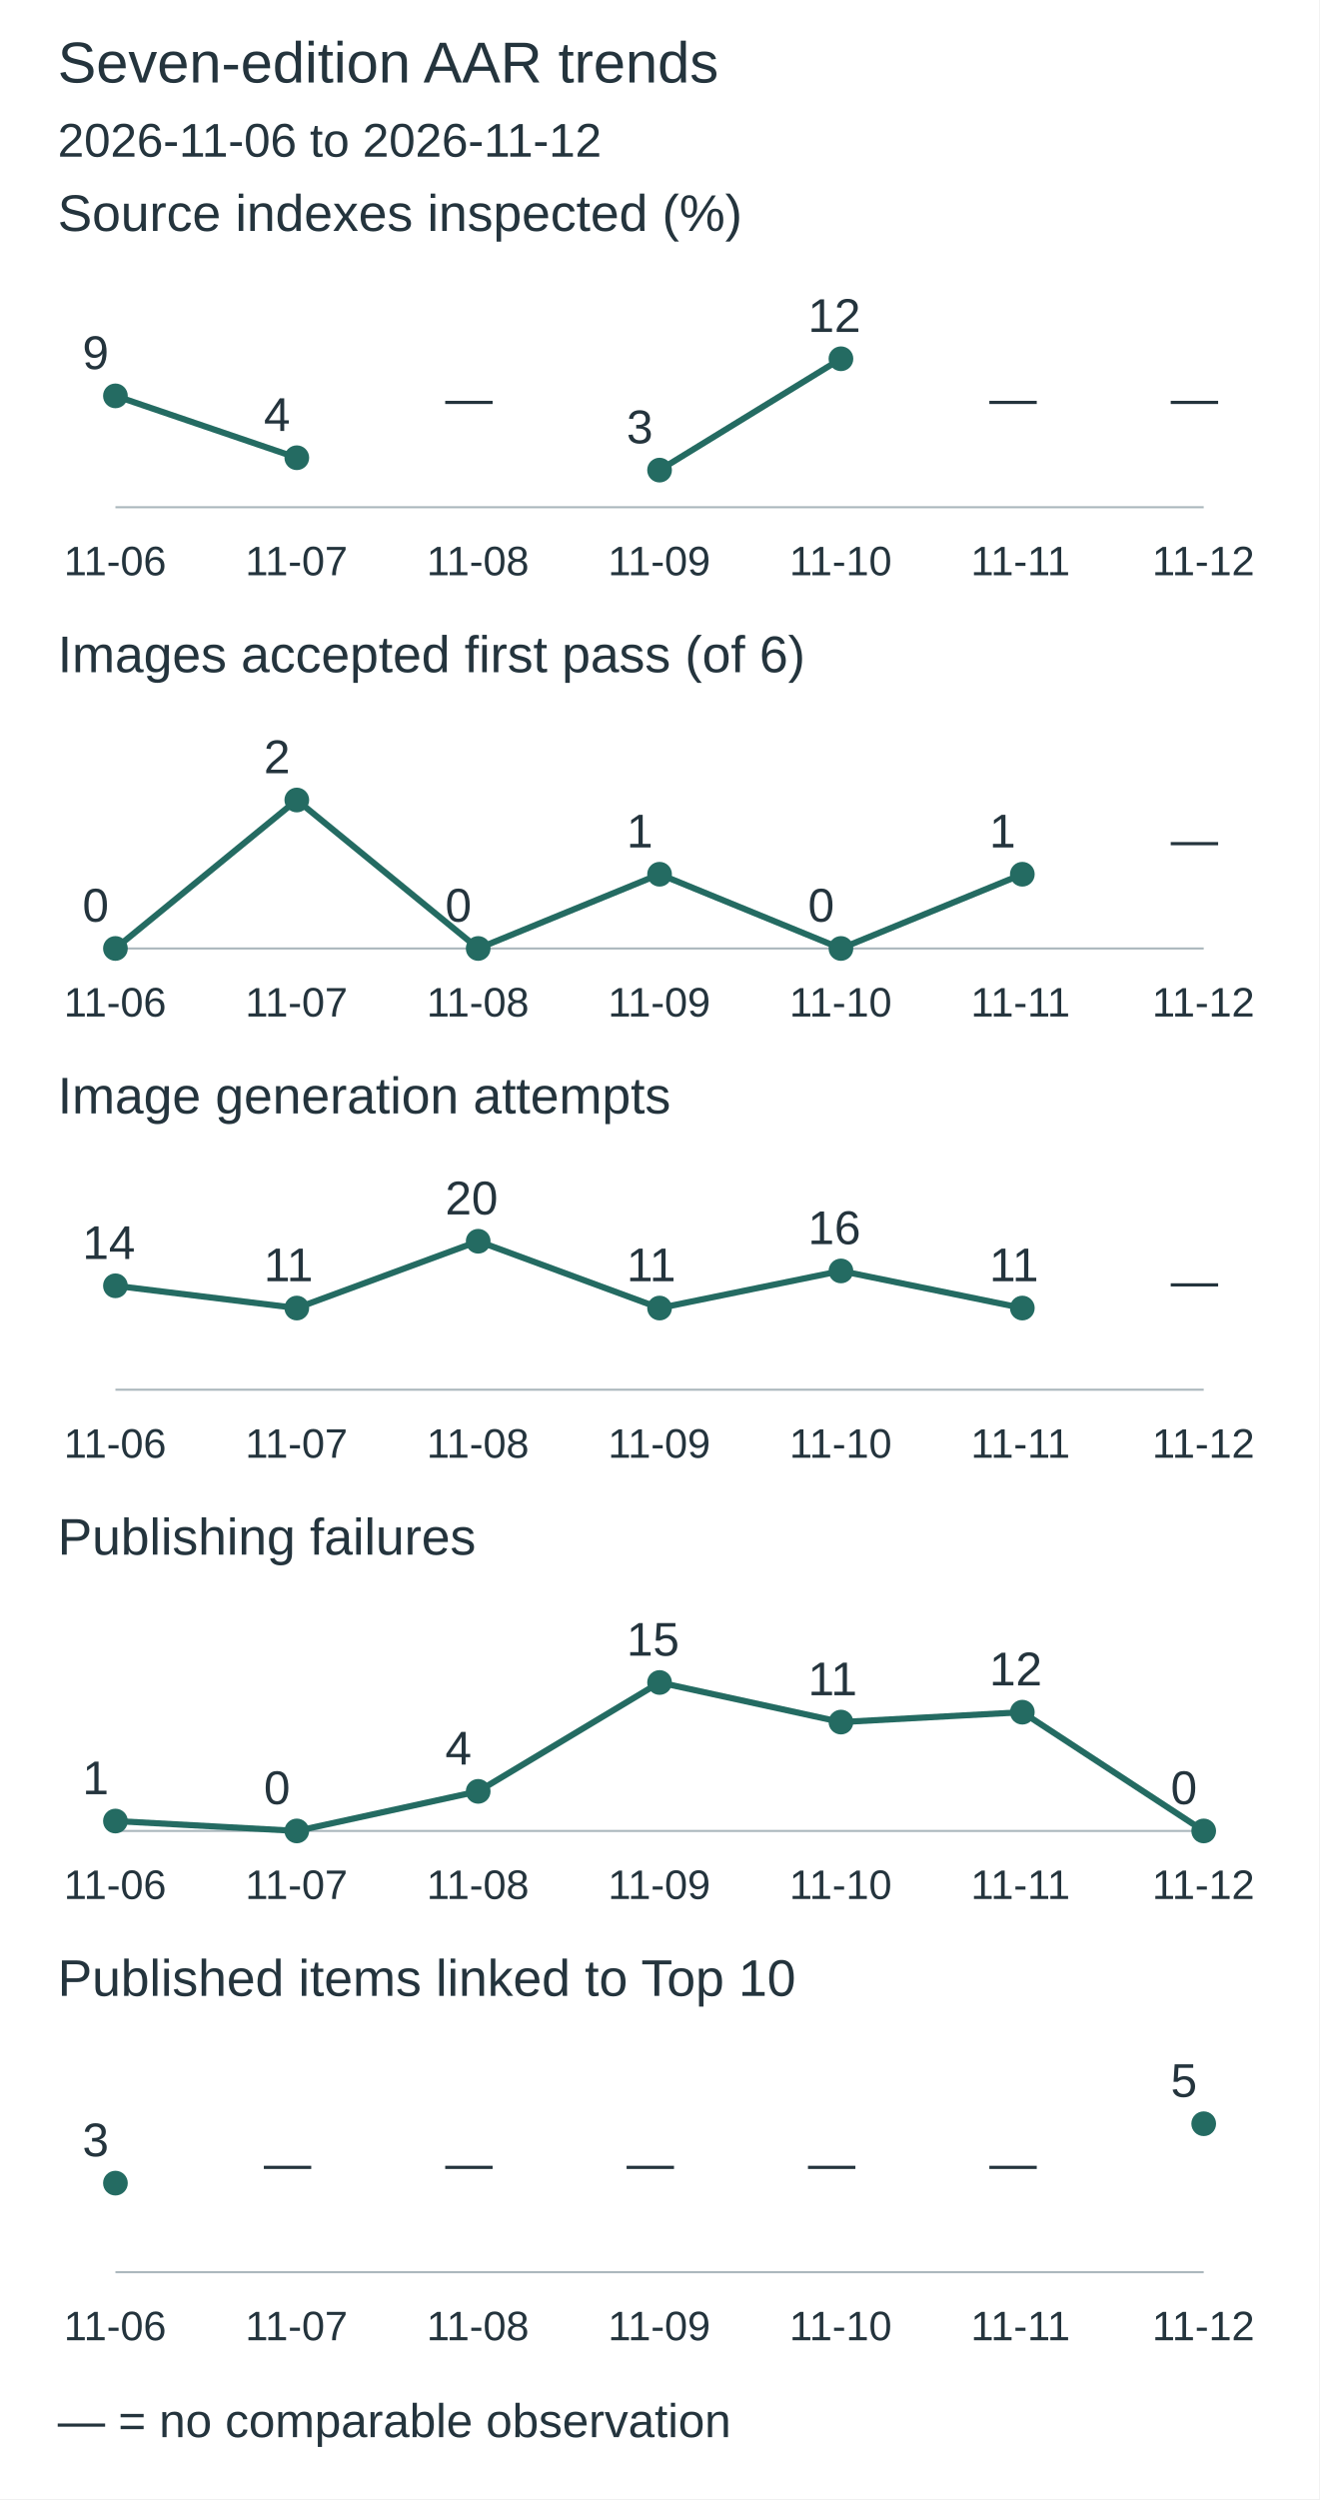
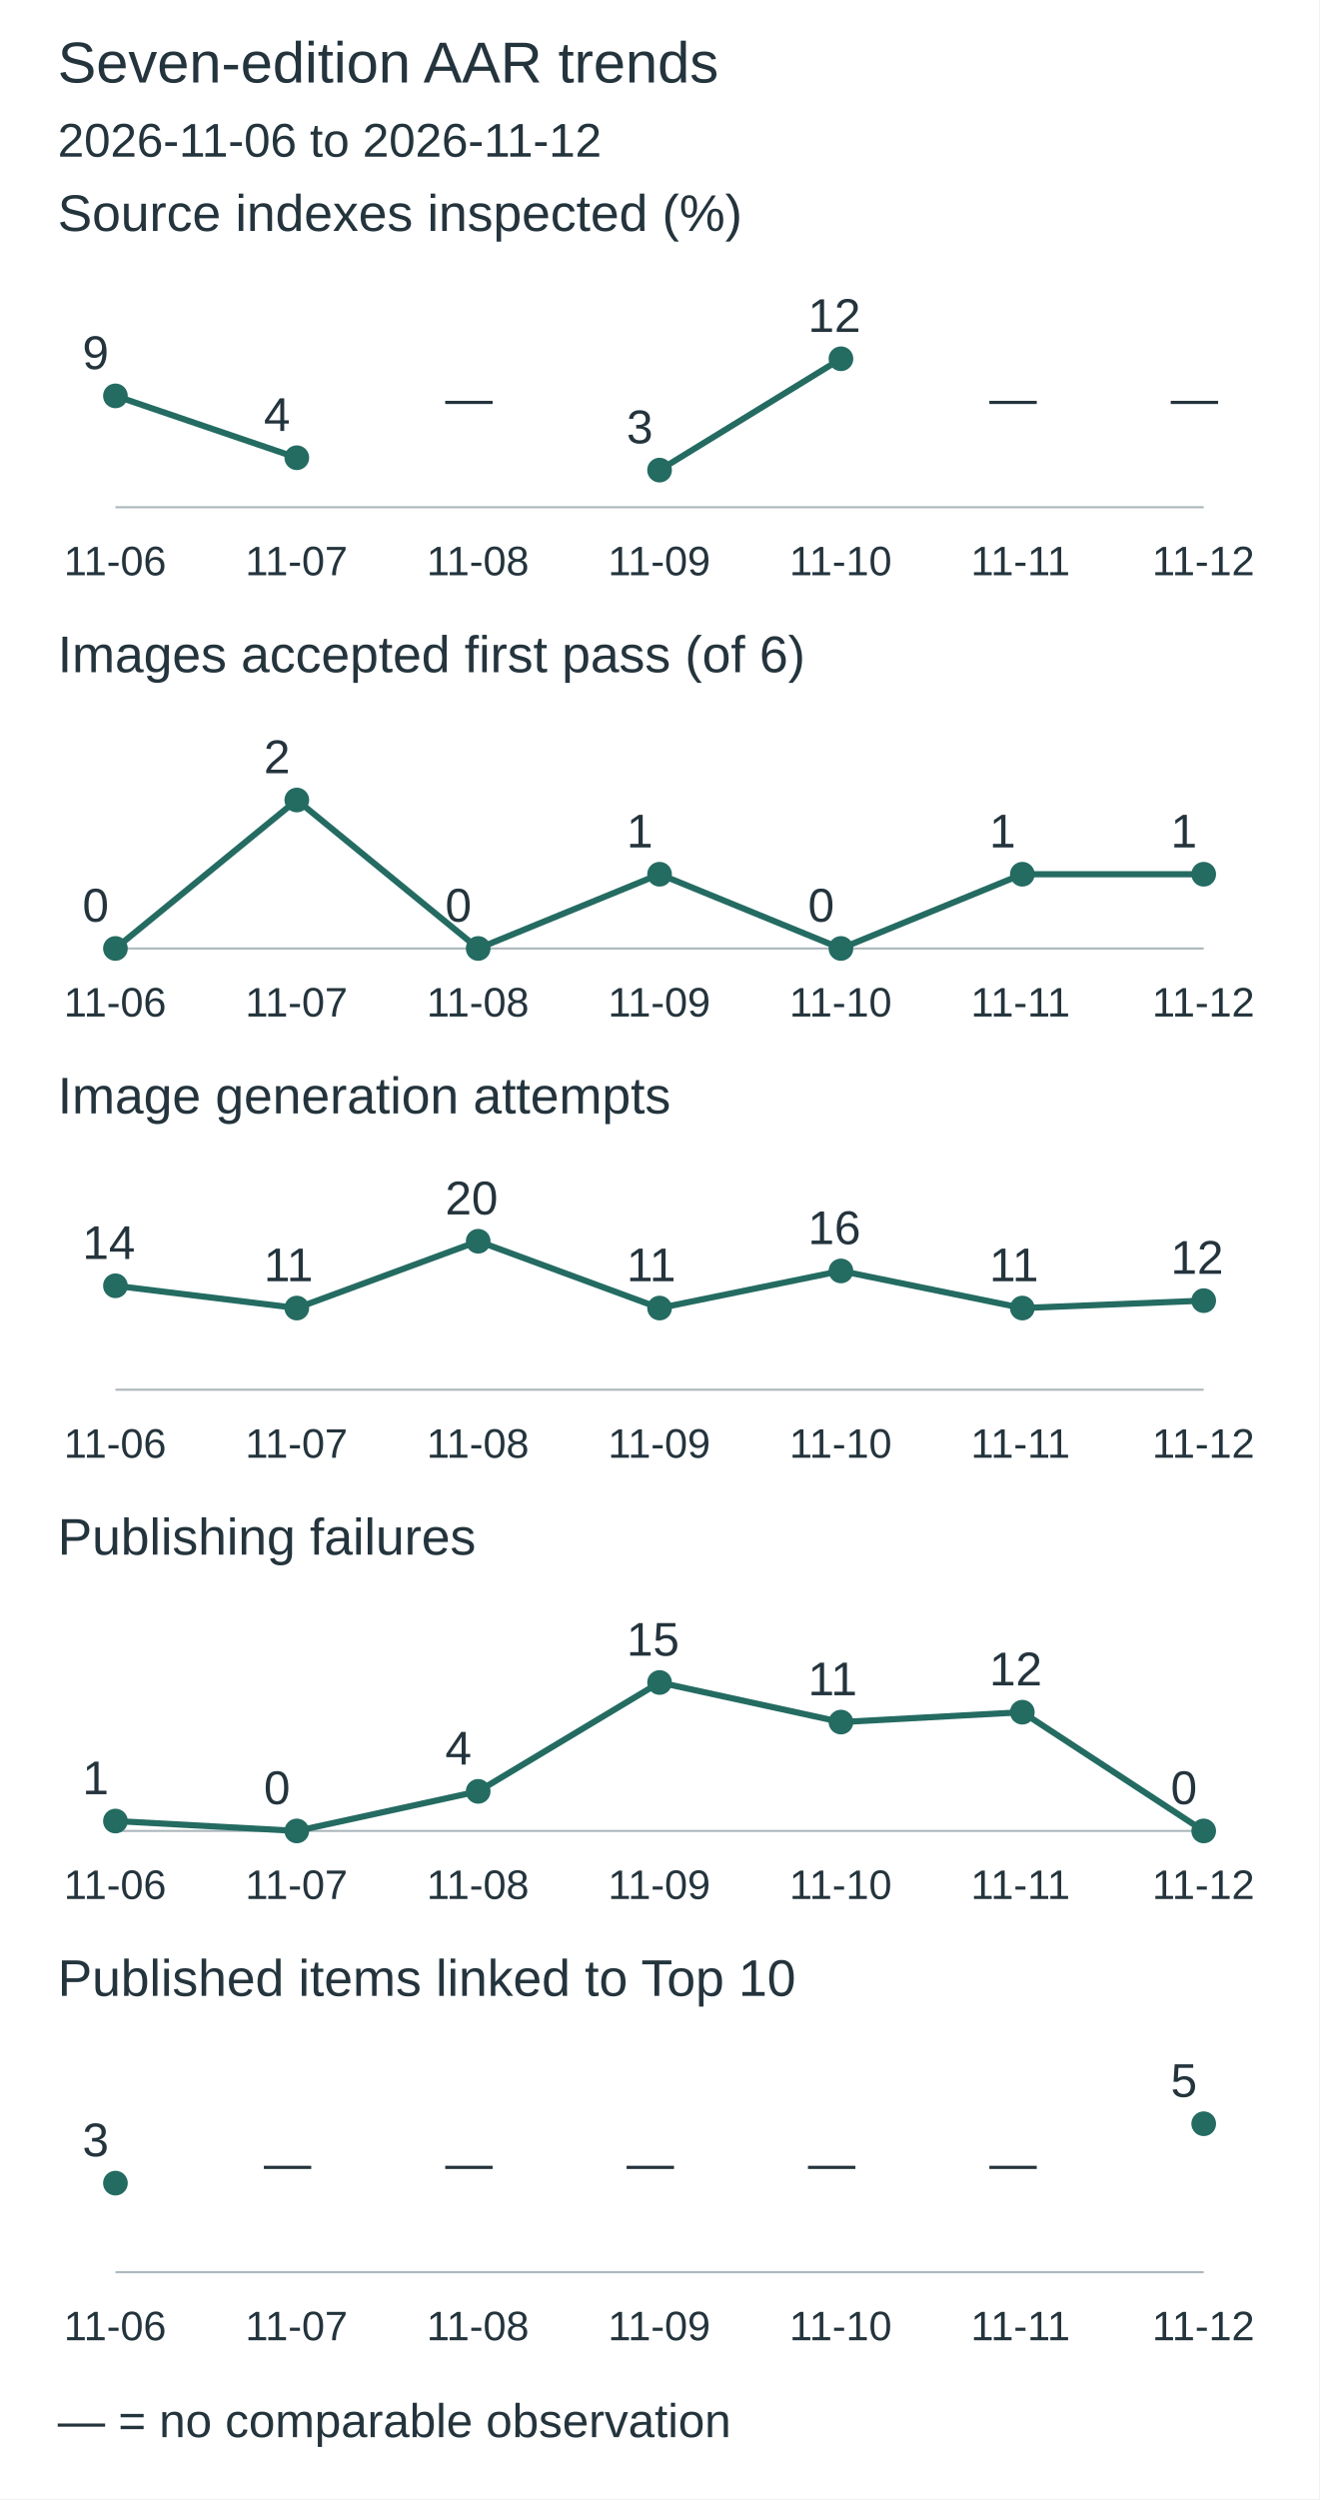
<svg xmlns="http://www.w3.org/2000/svg" width="640" height="1212" viewBox="0 0 640 1212" role="img" aria-label="Seven-edition AAR trends">
  <rect width="640" height="1212" fill="white" />
  <g font-family="Arial,sans-serif" fill="#24343d">
    <text x="28" y="40" font-size="28">Seven-edition AAR trends</text>
    <text x="28" y="76" font-size="23">2026-11-06 to 2026-11-12</text>
    <text x="28" y="112" font-size="25">Source indexes inspected (%)</text>
    <line x1="56" x2="584" y1="246" y2="246" stroke="#aab6bc" />
    <circle cx="56" cy="192" r="6" fill="#246b62" />
    <text x="40" y="179" font-size="23">9</text>
    <text x="31" y="279" font-size="20">11-06</text>
    <line x1="56" y1="192" x2="144" y2="222" stroke="#246b62" stroke-width="3" />
    <circle cx="144" cy="222" r="6" fill="#246b62" />
    <text x="128" y="209" font-size="23">4</text>
    <text x="119" y="279" font-size="20">11-07</text>
    <text x="216" y="201" font-size="23">—</text>
    <text x="207" y="279" font-size="20">11-08</text>
    <circle cx="320" cy="228" r="6" fill="#246b62" />
    <text x="304" y="215" font-size="23">3</text>
    <text x="295" y="279" font-size="20">11-09</text>
    <line x1="320" y1="228" x2="408" y2="174" stroke="#246b62" stroke-width="3" />
    <circle cx="408" cy="174" r="6" fill="#246b62" />
    <text x="392" y="161" font-size="23">12</text>
    <text x="383" y="279" font-size="20">11-10</text>
    <text x="480" y="201" font-size="23">—</text>
    <text x="471" y="279" font-size="20">11-11</text>
    <text x="568" y="201" font-size="23">—</text>
    <text x="559" y="279" font-size="20">11-12</text>
    <text x="28" y="326" font-size="25">Images accepted first pass (of 6)</text>
    <line x1="56" x2="584" y1="460" y2="460" stroke="#aab6bc" />
    <circle cx="56" cy="460" r="6" fill="#246b62" />
    <text x="40" y="447" font-size="23">0</text>
    <text x="31" y="493" font-size="20">11-06</text>
    <line x1="56" y1="460" x2="144" y2="388" stroke="#246b62" stroke-width="3" />
    <circle cx="144" cy="388" r="6" fill="#246b62" />
    <text x="128" y="375" font-size="23">2</text>
    <text x="119" y="493" font-size="20">11-07</text>
    <line x1="144" y1="388" x2="232" y2="460" stroke="#246b62" stroke-width="3" />
    <circle cx="232" cy="460" r="6" fill="#246b62" />
    <text x="216" y="447" font-size="23">0</text>
    <text x="207" y="493" font-size="20">11-08</text>
    <line x1="232" y1="460" x2="320" y2="424" stroke="#246b62" stroke-width="3" />
    <circle cx="320" cy="424" r="6" fill="#246b62" />
    <text x="304" y="411" font-size="23">1</text>
    <text x="295" y="493" font-size="20">11-09</text>
    <line x1="320" y1="424" x2="408" y2="460" stroke="#246b62" stroke-width="3" />
    <circle cx="408" cy="460" r="6" fill="#246b62" />
    <text x="392" y="447" font-size="23">0</text>
    <text x="383" y="493" font-size="20">11-10</text>
    <line x1="408" y1="460" x2="496" y2="424" stroke="#246b62" stroke-width="3" />
    <circle cx="496" cy="424" r="6" fill="#246b62" />
    <text x="480" y="411" font-size="23">1</text>
    <text x="471" y="493" font-size="20">11-11</text>
-     <text x="568" y="415" font-size="23">—</text>
+     <line x1="496" y1="424" x2="584" y2="424" stroke="#246b62" stroke-width="3" />
+     <circle cx="584" cy="424" r="6" fill="#246b62" />
+     <text x="568" y="411" font-size="23">1</text>
    <text x="559" y="493" font-size="20">11-12</text>
    <text x="28" y="540" font-size="25">Image generation attempts</text>
    <line x1="56" x2="584" y1="674" y2="674" stroke="#aab6bc" />
    <circle cx="56" cy="623.6" r="6" fill="#246b62" />
    <text x="40" y="610.6" font-size="23">14</text>
    <text x="31" y="707" font-size="20">11-06</text>
    <line x1="56" y1="623.6" x2="144" y2="634.4" stroke="#246b62" stroke-width="3" />
    <circle cx="144" cy="634.4" r="6" fill="#246b62" />
    <text x="128" y="621.4" font-size="23">11</text>
    <text x="119" y="707" font-size="20">11-07</text>
    <line x1="144" y1="634.4" x2="232" y2="602" stroke="#246b62" stroke-width="3" />
    <circle cx="232" cy="602" r="6" fill="#246b62" />
    <text x="216" y="589" font-size="23">20</text>
    <text x="207" y="707" font-size="20">11-08</text>
    <line x1="232" y1="602" x2="320" y2="634.4" stroke="#246b62" stroke-width="3" />
    <circle cx="320" cy="634.4" r="6" fill="#246b62" />
    <text x="304" y="621.4" font-size="23">11</text>
    <text x="295" y="707" font-size="20">11-09</text>
    <line x1="320" y1="634.4" x2="408" y2="616.4" stroke="#246b62" stroke-width="3" />
    <circle cx="408" cy="616.4" r="6" fill="#246b62" />
    <text x="392" y="603.4" font-size="23">16</text>
    <text x="383" y="707" font-size="20">11-10</text>
    <line x1="408" y1="616.4" x2="496" y2="634.4" stroke="#246b62" stroke-width="3" />
    <circle cx="496" cy="634.4" r="6" fill="#246b62" />
    <text x="480" y="621.4" font-size="23">11</text>
    <text x="471" y="707" font-size="20">11-11</text>
-     <text x="568" y="629" font-size="23">—</text>
+     <line x1="496" y1="634.4" x2="584" y2="630.8" stroke="#246b62" stroke-width="3" />
+     <circle cx="584" cy="630.8" r="6" fill="#246b62" />
+     <text x="568" y="617.8" font-size="23">12</text>
    <text x="559" y="707" font-size="20">11-12</text>
    <text x="28" y="754" font-size="25">Publishing failures</text>
    <line x1="56" x2="584" y1="888" y2="888" stroke="#aab6bc" />
    <circle cx="56" cy="883.2" r="6" fill="#246b62" />
    <text x="40" y="870.2" font-size="23">1</text>
    <text x="31" y="921" font-size="20">11-06</text>
    <line x1="56" y1="883.2" x2="144" y2="888" stroke="#246b62" stroke-width="3" />
    <circle cx="144" cy="888" r="6" fill="#246b62" />
    <text x="128" y="875" font-size="23">0</text>
    <text x="119" y="921" font-size="20">11-07</text>
    <line x1="144" y1="888" x2="232" y2="868.8" stroke="#246b62" stroke-width="3" />
    <circle cx="232" cy="868.8" r="6" fill="#246b62" />
    <text x="216" y="855.8" font-size="23">4</text>
    <text x="207" y="921" font-size="20">11-08</text>
    <line x1="232" y1="868.8" x2="320" y2="816" stroke="#246b62" stroke-width="3" />
    <circle cx="320" cy="816" r="6" fill="#246b62" />
    <text x="304" y="803" font-size="23">15</text>
    <text x="295" y="921" font-size="20">11-09</text>
    <line x1="320" y1="816" x2="408" y2="835.2" stroke="#246b62" stroke-width="3" />
    <circle cx="408" cy="835.2" r="6" fill="#246b62" />
    <text x="392" y="822.2" font-size="23">11</text>
    <text x="383" y="921" font-size="20">11-10</text>
    <line x1="408" y1="835.2" x2="496" y2="830.4" stroke="#246b62" stroke-width="3" />
    <circle cx="496" cy="830.4" r="6" fill="#246b62" />
    <text x="480" y="817.4" font-size="23">12</text>
    <text x="471" y="921" font-size="20">11-11</text>
    <line x1="496" y1="830.4" x2="584" y2="888" stroke="#246b62" stroke-width="3" />
    <circle cx="584" cy="888" r="6" fill="#246b62" />
    <text x="568" y="875" font-size="23">0</text>
    <text x="559" y="921" font-size="20">11-12</text>
    <text x="28" y="968" font-size="25">Published items linked to Top 10</text>
    <line x1="56" x2="584" y1="1102" y2="1102" stroke="#aab6bc" />
    <circle cx="56" cy="1058.8" r="6" fill="#246b62" />
    <text x="40" y="1045.8" font-size="23">3</text>
    <text x="31" y="1135" font-size="20">11-06</text>
    <text x="128" y="1057" font-size="23">—</text>
    <text x="119" y="1135" font-size="20">11-07</text>
    <text x="216" y="1057" font-size="23">—</text>
    <text x="207" y="1135" font-size="20">11-08</text>
    <text x="304" y="1057" font-size="23">—</text>
    <text x="295" y="1135" font-size="20">11-09</text>
    <text x="392" y="1057" font-size="23">—</text>
    <text x="383" y="1135" font-size="20">11-10</text>
    <text x="480" y="1057" font-size="23">—</text>
    <text x="471" y="1135" font-size="20">11-11</text>
    <circle cx="584" cy="1030" r="6" fill="#246b62" />
    <text x="568" y="1017" font-size="23">5</text>
    <text x="559" y="1135" font-size="20">11-12</text>
    <text x="28" y="1182" font-size="23">— = no comparable observation</text>
  </g>
</svg>
